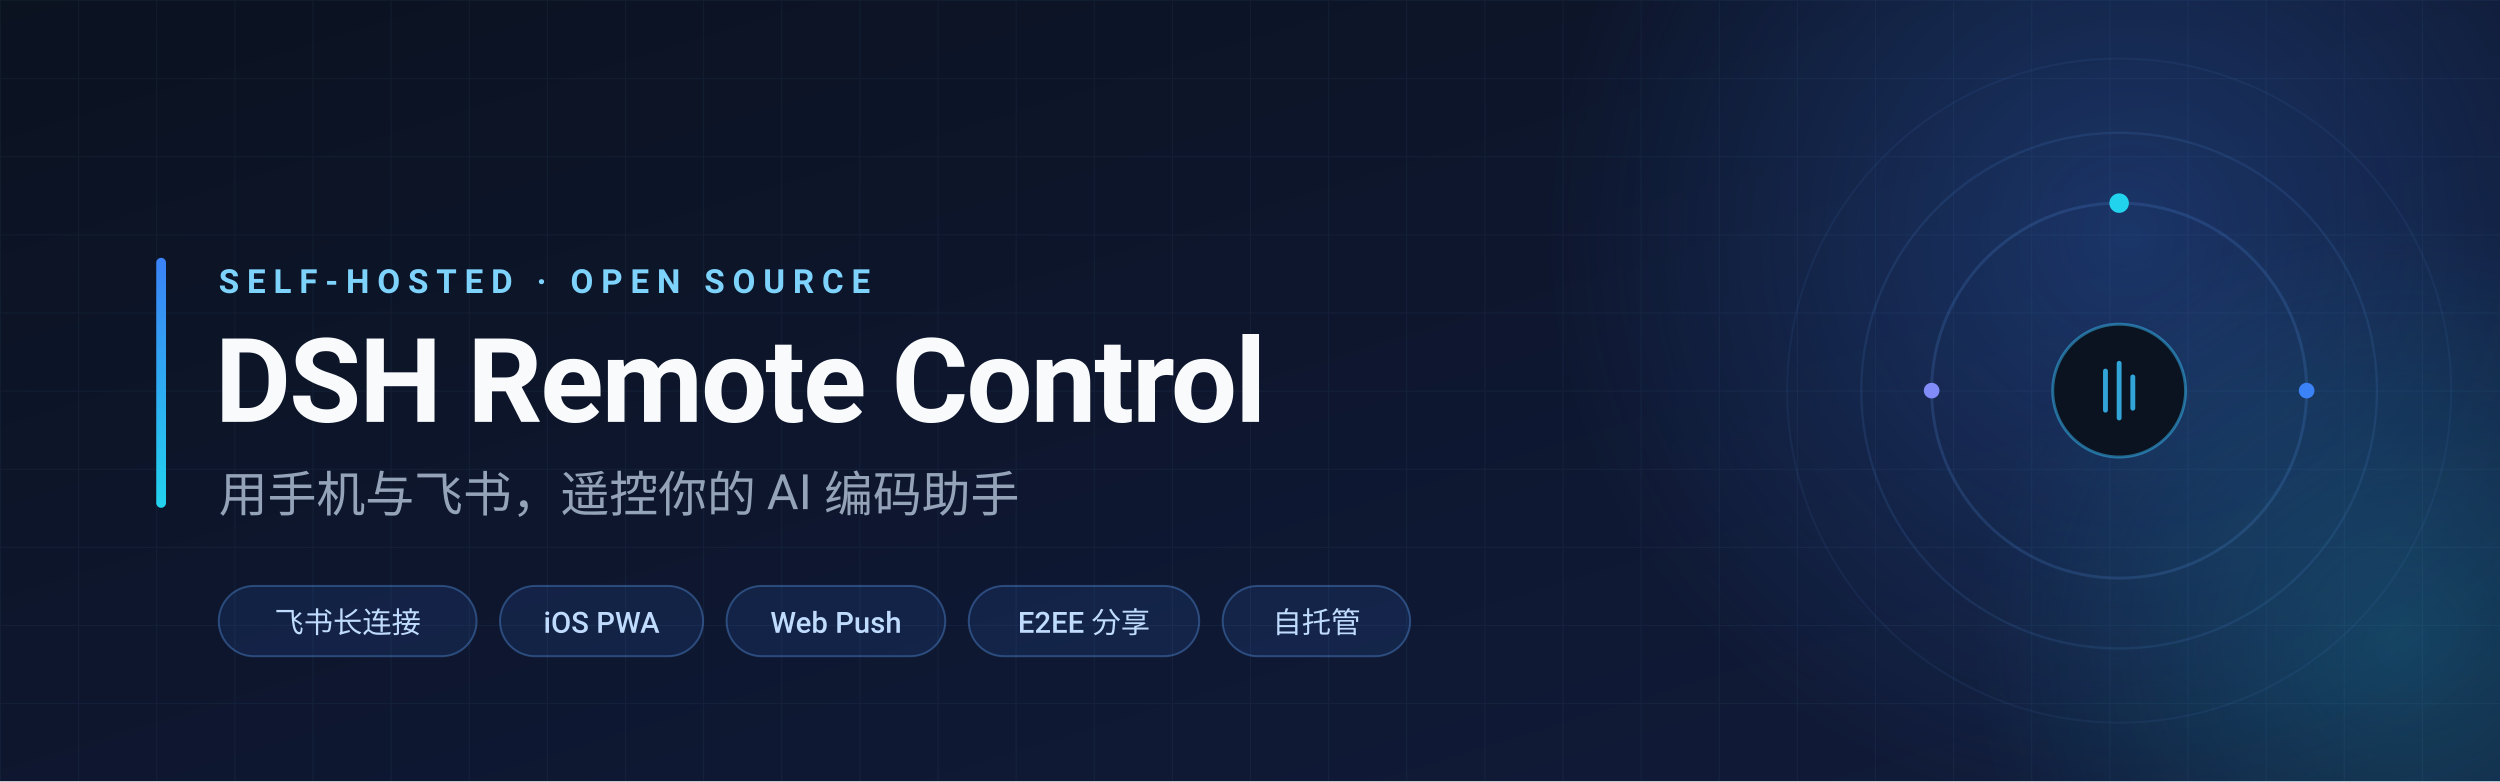
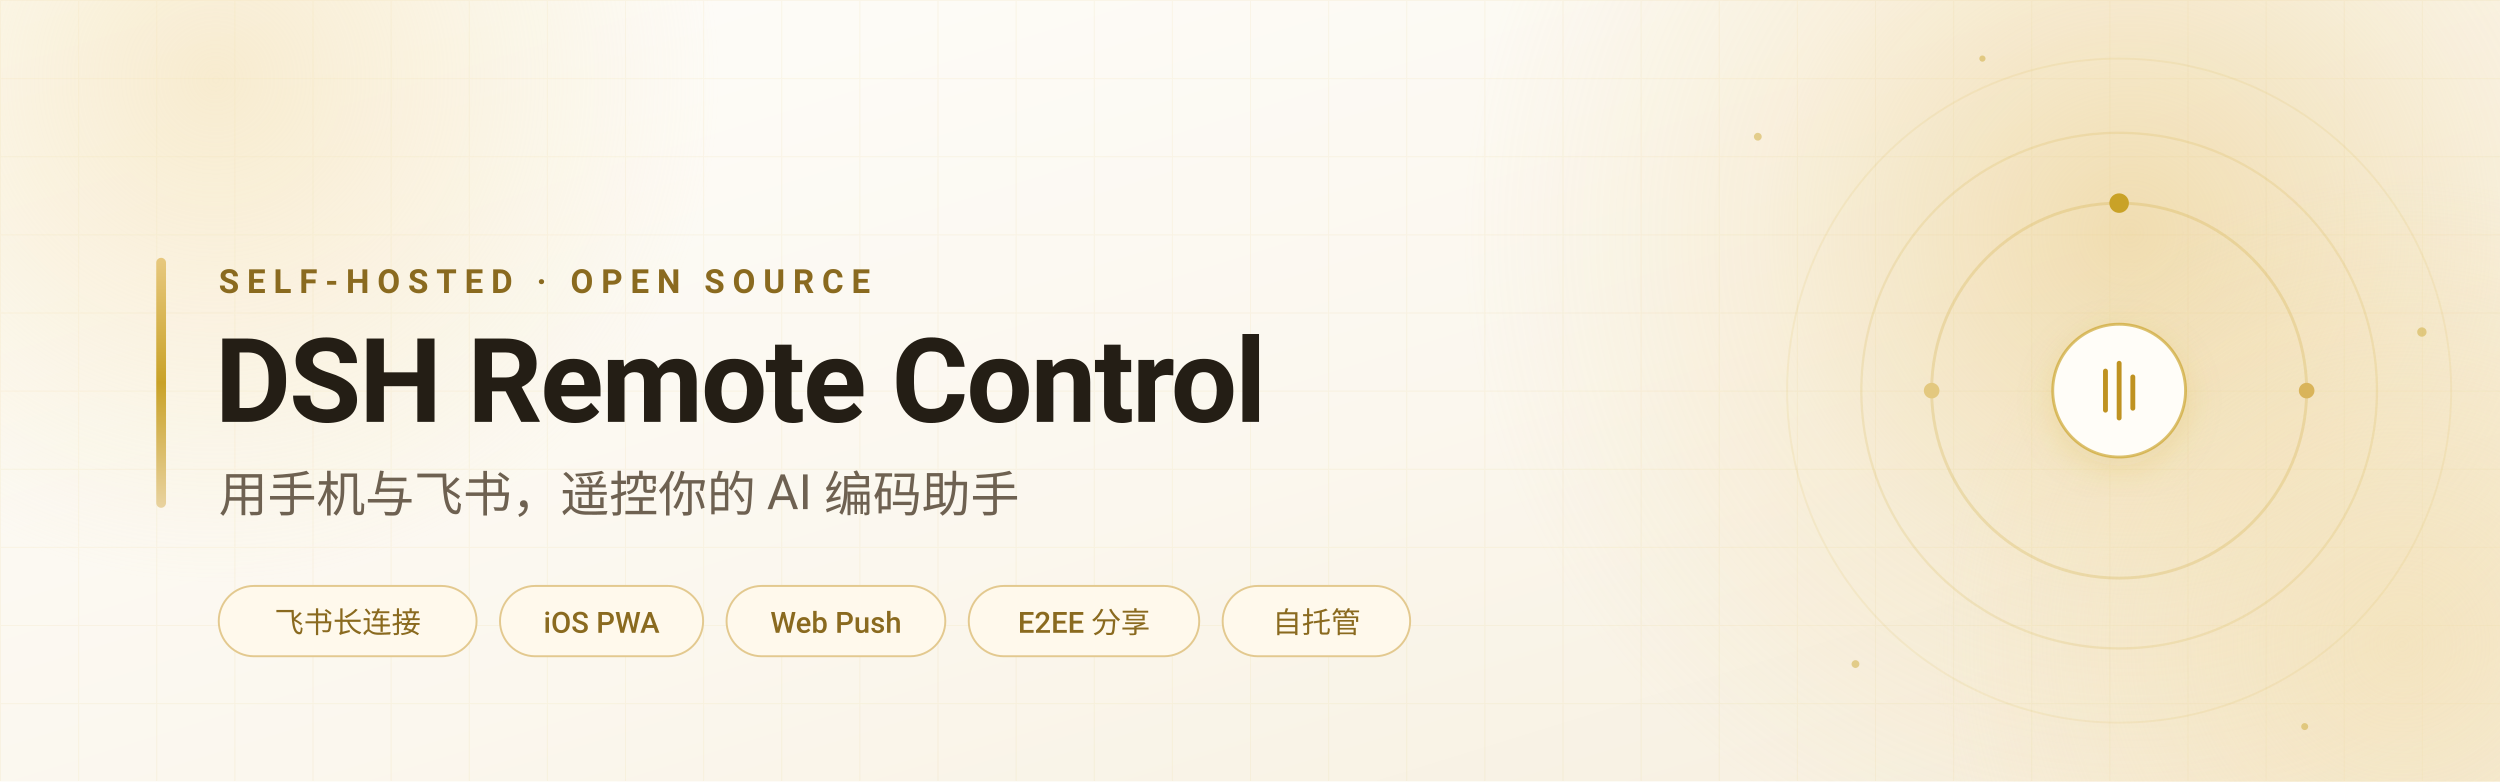
<svg xmlns="http://www.w3.org/2000/svg" width="1280" height="400" viewBox="0 0 1280 400" role="img" aria-label="DSH Remote Control — 用手机与飞书遥控你的 AI 编码助手">
  <defs>
    <linearGradient id="bg" x1="0" y1="0" x2="1" y2="1">
-       <stop offset="0" stop-color="#0B1220" />
-       <stop offset="0.55" stop-color="#0E1730" />
-       <stop offset="1" stop-color="#111C3A" />
+       <stop offset="0" stop-color="#FEFDFA" />
+       <stop offset="0.55" stop-color="#FBF7EE" />
+       <stop offset="1" stop-color="#F6EEDD" />
    </linearGradient>
    <linearGradient id="accent" x1="0" y1="0" x2="0" y2="1">
-       <stop offset="0" stop-color="#3B82F6" />
-       <stop offset="1" stop-color="#22D3EE" />
+       <stop offset="0" stop-color="#E7C87E" />
+       <stop offset="0.5" stop-color="#C9A227" />
+       <stop offset="1" stop-color="#E9D3A0" />
    </linearGradient>
    <radialGradient id="glow" cx="0.5" cy="0.5" r="0.5">
-       <stop offset="0" stop-color="#3B82F6" stop-opacity="0.28" />
-       <stop offset="1" stop-color="#3B82F6" stop-opacity="0" />
+       <stop offset="0" stop-color="#E8C87F" stop-opacity="0.55" />
+       <stop offset="0.55" stop-color="#E8C87F" stop-opacity="0.18" />
+       <stop offset="1" stop-color="#E8C87F" stop-opacity="0" />
    </radialGradient>
    <radialGradient id="glow2" cx="0.5" cy="0.5" r="0.5">
-       <stop offset="0" stop-color="#22D3EE" stop-opacity="0.20" />
-       <stop offset="1" stop-color="#22D3EE" stop-opacity="0" />
+       <stop offset="0" stop-color="#F2DCA8" stop-opacity="0.5" />
+       <stop offset="1" stop-color="#F2DCA8" stop-opacity="0" />
    </radialGradient>
    <pattern id="grid" width="40" height="40" patternUnits="userSpaceOnUse">
-       <path d="M40 0H0V40" fill="none" stroke="#7DD3FC" stroke-opacity="0.05" stroke-width="1" />
+       <path d="M40 0H0V40" fill="none" stroke="#C9A227" stroke-opacity="0.07" stroke-width="1" />
    </pattern>
+     <filter id="soft" x="-30%" y="-30%" width="160%" height="160%">
+       <feDropShadow dx="0" dy="5" stdDeviation="9" flood-color="#C9A227" flood-opacity="0.18" />
+     </filter>
  </defs>
  <rect width="1280" height="400" fill="url(#bg)" />
  <rect width="1280" height="400" fill="url(#grid)" />
-   <circle cx="1090" cy="120" r="300" fill="url(#glow)" />
-   <circle cx="1230" cy="330" r="220" fill="url(#glow2)" />
-   <g fill="none" stroke="#60A5FA" stroke-opacity="0.16">
+   <circle cx="1090" cy="120" r="340" fill="url(#glow)" />
+   <circle cx="1230" cy="330" r="240" fill="url(#glow2)" />
+   <circle cx="110" cy="40" r="260" fill="url(#glow2)" />
+   <g fill="none" stroke="#C9A227" stroke-opacity="0.22">
    <circle cx="1085" cy="200" r="96" stroke-width="1.5" />
-     <circle cx="1085" cy="200" r="132" stroke-width="1.2" stroke-opacity="0.11" />
-     <circle cx="1085" cy="200" r="170" stroke-width="1" stroke-opacity="0.07" />
+     <circle cx="1085" cy="200" r="132" stroke-width="1.2" stroke-opacity="0.15" />
+     <circle cx="1085" cy="200" r="170" stroke-width="1" stroke-opacity="0.1" />
  </g>
-   <circle cx="1085" cy="200" r="34" fill="#0B1220" stroke="#38BDF8" stroke-opacity="0.5" stroke-width="1.5" />
-   <path d="M1078 190v20M1085 186v28M1092 193v16" stroke="#38BDF8" stroke-width="2.5" stroke-linecap="round" stroke-opacity="0.85" />
-   <circle cx="1085" cy="104" r="5" fill="#22D3EE" />
-   <circle cx="1181" cy="200" r="4" fill="#3B82F6" />
-   <circle cx="989" cy="200" r="4" fill="#818CF8" />
+   <circle cx="1085" cy="200" r="34" fill="#FFFDF8" stroke="#C9A227" stroke-opacity="0.65" stroke-width="1.5" filter="url(#soft)" />
+   <path d="M1078 190v20M1085 186v28M1092 193v16" stroke="#B8860B" stroke-width="2.5" stroke-linecap="round" stroke-opacity="0.9" />
+   <circle cx="1085" cy="104" r="5" fill="#C9A227" />
+   <circle cx="1181" cy="200" r="4" fill="#D9B45A" />
+   <circle cx="989" cy="200" r="4" fill="#E3C87F" />
+   <g fill="#C9A227" fill-opacity="0.45">
+     <circle cx="900" cy="70" r="2" />
+     <circle cx="1240" cy="170" r="2.4" />
+     <circle cx="950" cy="340" r="2" />
+     <circle cx="1180" cy="372" r="1.8" />
+     <circle cx="1015" cy="30" r="1.6" />
+   </g>
  <rect x="80" y="132" width="5" height="128" rx="2.5" fill="url(#accent)" />
-   <text x="112" y="150" font-family="-apple-system, 'PingFang SC', 'Segoe UI', Roboto, Helvetica, Arial, sans-serif" font-size="17" font-weight="600" letter-spacing="4" fill="#7DD3FC">SELF-HOSTED · OPEN SOURCE</text>
-   <text x="110" y="216" font-family="-apple-system, 'PingFang SC', 'Segoe UI', Roboto, Helvetica, Arial, sans-serif" font-size="60" font-weight="700" letter-spacing="-1" fill="#F8FAFC">DSH Remote Control</text>
-   <text x="112" y="262" font-family="-apple-system, 'PingFang SC', 'Segoe UI', Roboto, Helvetica, Arial, sans-serif" font-size="25" fill="#94A3B8">用手机与飞书，遥控你的 AI 编码助手</text>
+   <text x="112" y="150" font-family="-apple-system, 'PingFang SC', 'Segoe UI', Roboto, Helvetica, Arial, sans-serif" font-size="17" font-weight="600" letter-spacing="4" fill="#8A6A1F">SELF-HOSTED · OPEN SOURCE</text>
+   <text x="110" y="216" font-family="-apple-system, 'PingFang SC', 'Segoe UI', Roboto, Helvetica, Arial, sans-serif" font-size="60" font-weight="700" letter-spacing="-1" fill="#241E15">DSH Remote Control</text>
+   <text x="112" y="262" font-family="-apple-system, 'PingFang SC', 'Segoe UI', Roboto, Helvetica, Arial, sans-serif" font-size="25" fill="#6E6151">用手机与飞书，遥控你的 AI 编码助手</text>
  <g font-family="-apple-system, 'PingFang SC', 'Segoe UI', Roboto, Helvetica, Arial, sans-serif" font-size="15" font-weight="500" text-anchor="middle">
-     <rect x="112" y="300" width="132" height="36" rx="18" fill="#3B82F6" fill-opacity="0.12" stroke="#60A5FA" stroke-opacity="0.35" />
-     <text x="178" y="324" fill="#BFDBFE">飞书长连接</text>
-     <rect x="256" y="300" width="104" height="36" rx="18" fill="#3B82F6" fill-opacity="0.12" stroke="#60A5FA" stroke-opacity="0.35" />
-     <text x="308" y="324" fill="#BFDBFE">iOS PWA</text>
-     <rect x="372" y="300" width="112" height="36" rx="18" fill="#3B82F6" fill-opacity="0.12" stroke="#60A5FA" stroke-opacity="0.35" />
-     <text x="428" y="324" fill="#BFDBFE">Web Push</text>
-     <rect x="496" y="300" width="118" height="36" rx="18" fill="#3B82F6" fill-opacity="0.12" stroke="#60A5FA" stroke-opacity="0.35" />
-     <text x="555" y="324" fill="#BFDBFE">E2EE 分享</text>
-     <rect x="626" y="300" width="96" height="36" rx="18" fill="#3B82F6" fill-opacity="0.12" stroke="#60A5FA" stroke-opacity="0.35" />
-     <text x="674" y="324" fill="#BFDBFE">自托管</text>
+     <rect x="112" y="300" width="132" height="36" rx="18" fill="#FFF9EC" stroke="#E3C98F" />
+     <text x="178" y="324" fill="#8A6A1F">飞书长连接</text>
+     <rect x="256" y="300" width="104" height="36" rx="18" fill="#FFF9EC" stroke="#E3C98F" />
+     <text x="308" y="324" fill="#8A6A1F">iOS PWA</text>
+     <rect x="372" y="300" width="112" height="36" rx="18" fill="#FFF9EC" stroke="#E3C98F" />
+     <text x="428" y="324" fill="#8A6A1F">Web Push</text>
+     <rect x="496" y="300" width="118" height="36" rx="18" fill="#FFF9EC" stroke="#E3C98F" />
+     <text x="555" y="324" fill="#8A6A1F">E2EE 分享</text>
+     <rect x="626" y="300" width="96" height="36" rx="18" fill="#FFF9EC" stroke="#E3C98F" />
+     <text x="674" y="324" fill="#8A6A1F">自托管</text>
  </g>
</svg>
